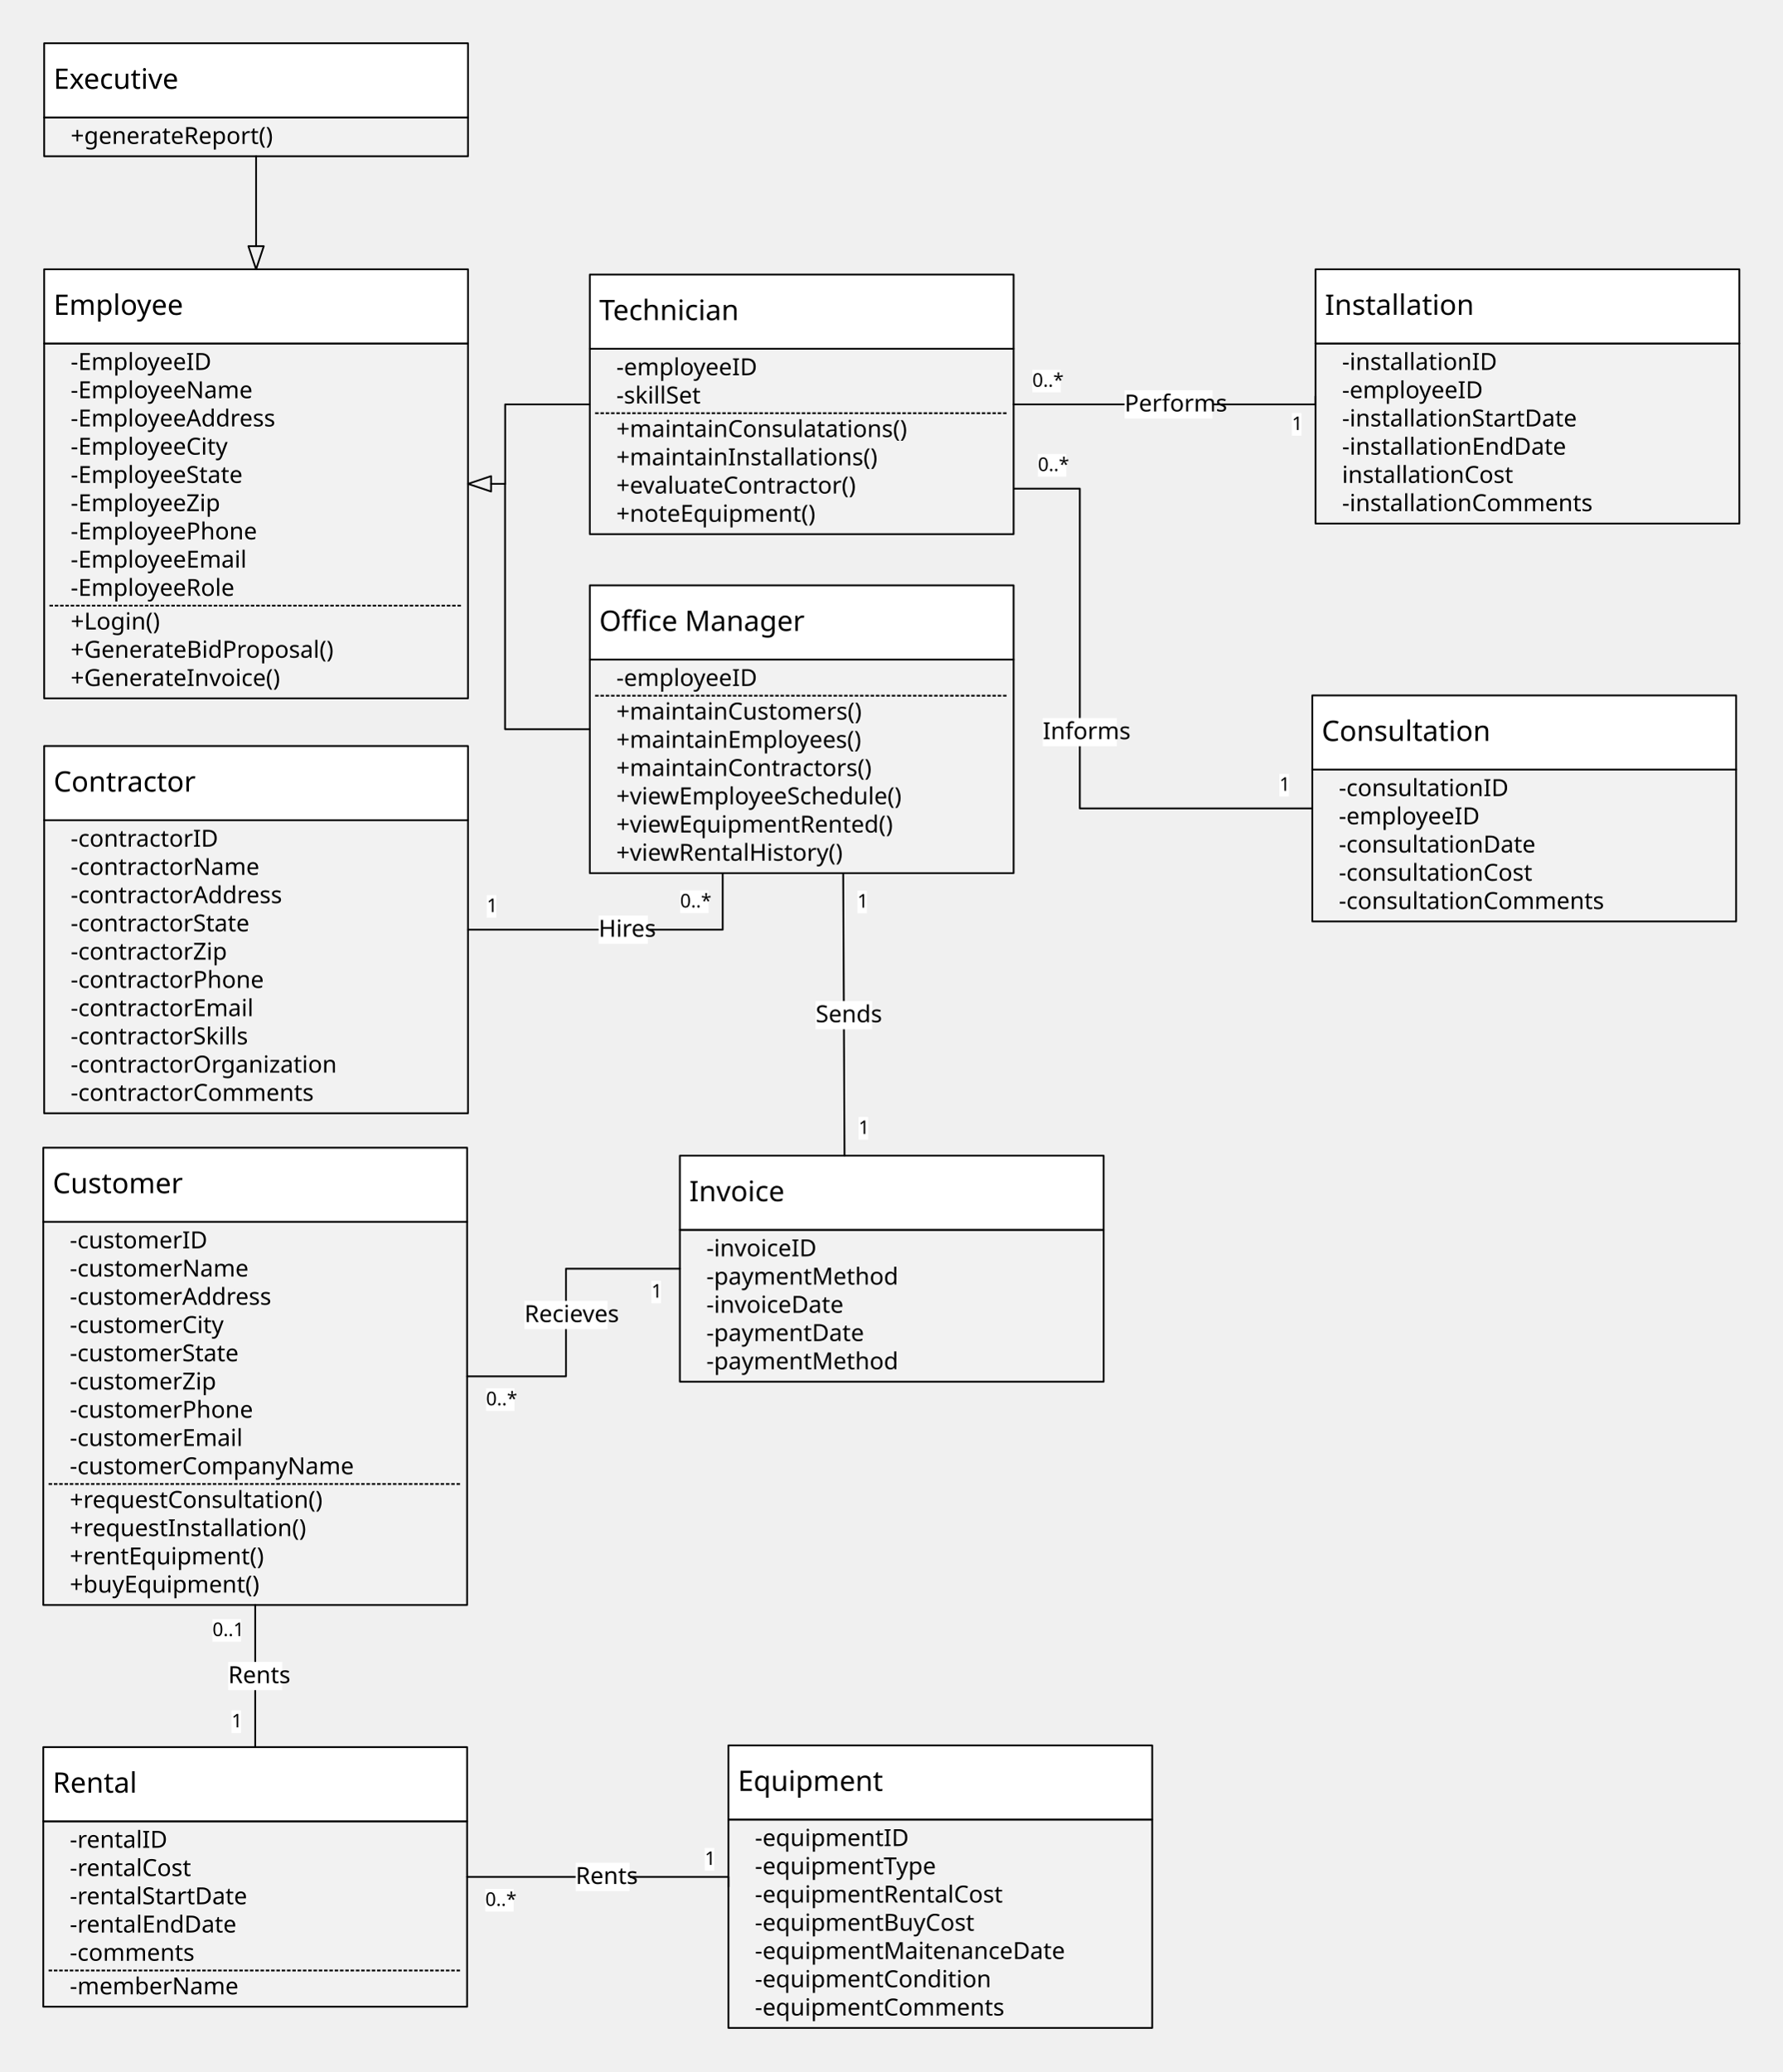
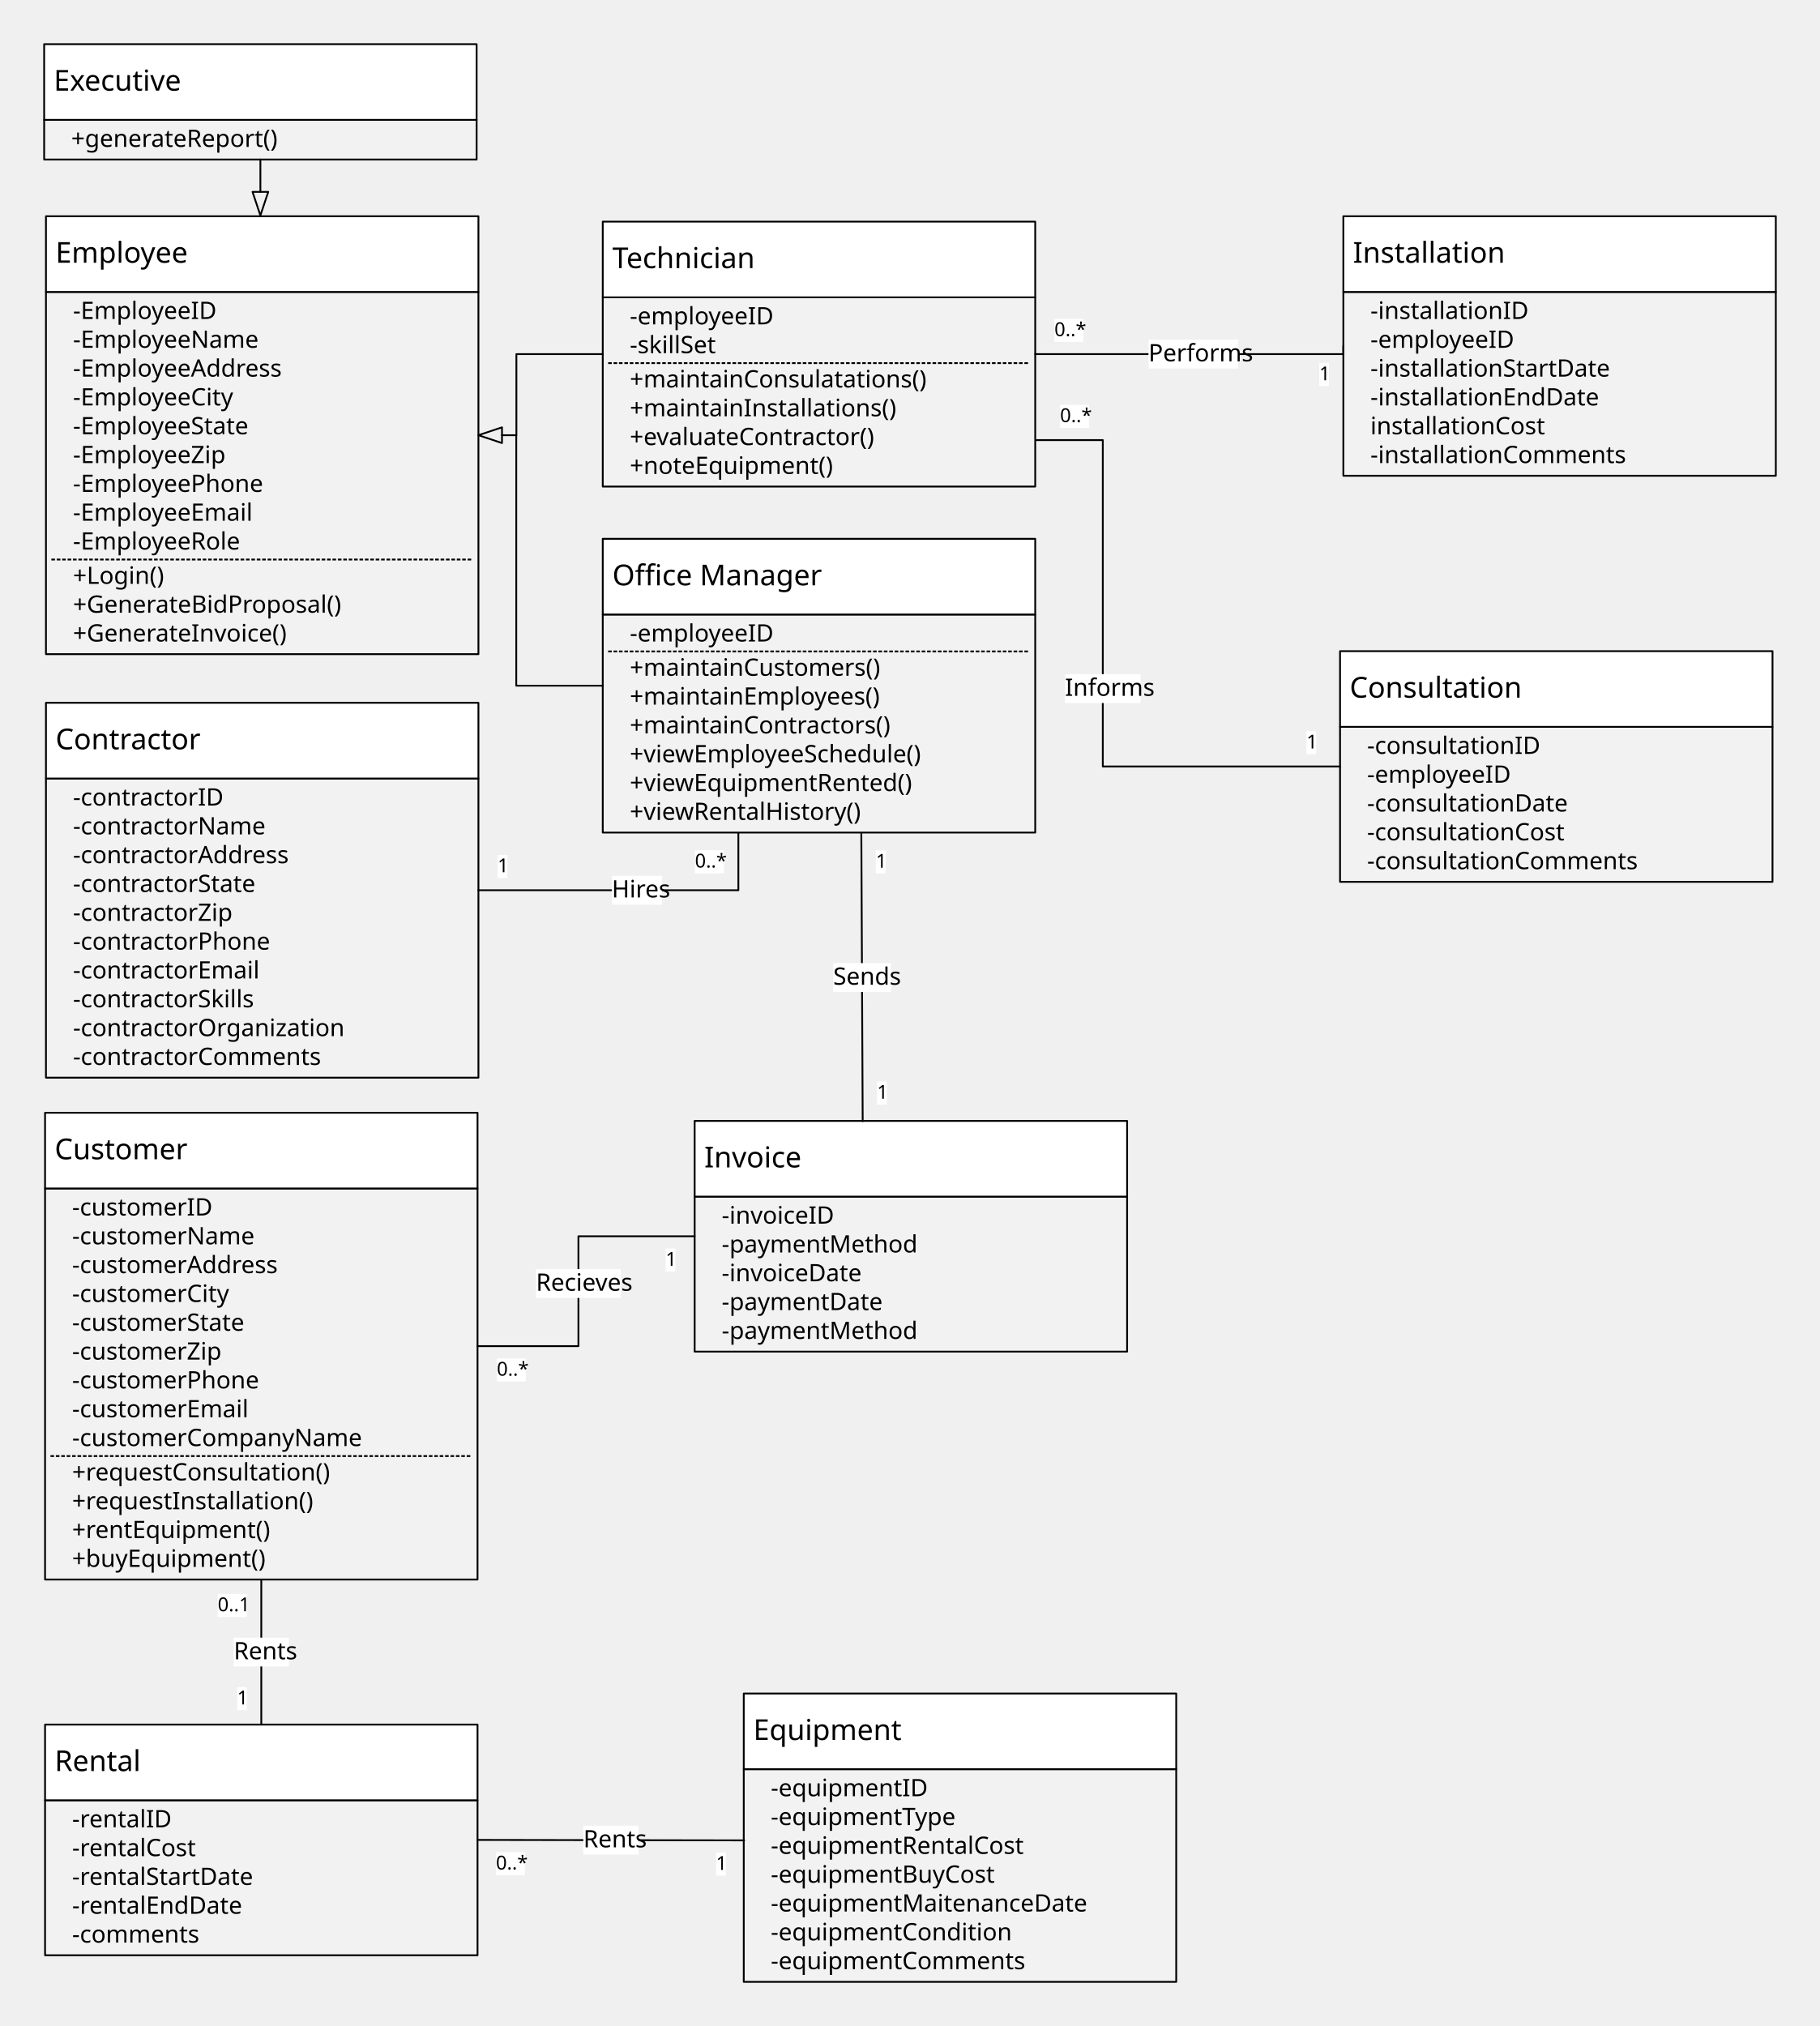
- <svg xmlns="http://www.w3.org/2000/svg" xmlns:xlink="http://www.w3.org/1999/xlink" width="10.516in" height="12.219in" viewBox="0 0 757.125 879.758" xml:space="preserve" color-interpolation-filters="sRGB" class="st15">
+ <svg xmlns="http://www.w3.org/2000/svg" xmlns:xlink="http://www.w3.org/1999/xlink" width="10.521in" height="11.711in" viewBox="0 0 757.5 843.188" xml:space="preserve" color-interpolation-filters="sRGB" class="st15">
  <style type="text/css">
	
		.st1 {fill:#f2f2f2;stroke:#000000;stroke-linecap:round;stroke-linejoin:round;stroke-width:0.75}
		.st2 {fill:#ffffff;stroke:#000000;stroke-linecap:round;stroke-linejoin:round;stroke-width:0.75}
		.st3 {fill:#000000;font-family:Calibri;font-size:1em}
		.st4 {fill:#ffffff;fill-opacity:0}
		.st5 {stroke:#000000;stroke-linecap:round;stroke-linejoin:round;stroke-width:0.75;visibility:hidden}
		.st6 {fill:#000000;font-family:Calibri;font-size:0.833em}
		.st7 {font-size:1em}
		.st8 {fill:#ffffff}
		.st9 {stroke:#000000;stroke-dasharray:1.5,0.75;stroke-linecap:butt;stroke-width:0.75}
		.st10 {marker-end:url(#mrkr14-116);stroke:#000000;stroke-linecap:round;stroke-linejoin:round;stroke-width:0.75}
		.st11 {fill:#000000;fill-opacity:1;stroke:#000000;stroke-opacity:1;stroke-width:0.229}
		.st12 {stroke:#000000;stroke-linecap:round;stroke-linejoin:round;stroke-width:0.75}
		.st13 {fill:#ffffff;stroke:none;stroke-linecap:butt;stroke-width:7.2}
		.st14 {fill:#000000;font-family:Calibri;font-size:0.667em}
		.st15 {fill:none;fill-rule:evenodd;font-size:12px;overflow:visible;stroke-linecap:square;stroke-miterlimit:3}
	
	</style>
  <defs id="Markers">
    <g id="lend14">
      <path d="M 3 -1 L 0 0 L 3 1 L 3 -1 " style="stroke-linecap:round;stroke-linejoin:round;fill:none" />
    </g>
    <marker id="mrkr14-116" class="st11" refX="-13.08" orient="auto" markerUnits="strokeWidth" overflow="visible">
      <use xlink:href="#lend14" transform="scale(-4.36,-4.36) " />
    </marker>
  </defs>
  <g>
-     <g id="group1-1" transform="translate(18.75,-583.125)">
+     <g id="group1-1" transform="translate(19.125,-570.938)">
      <g id="shape2-2">
-         <path d="M0 879.76 L180 879.76 L180 729 L0 729 L0 879.76 Z" class="st1" />
+         <path d="M0 843.19 L180 843.19 L180 692.43 L0 692.43 L0 843.19 Z" class="st1" />
      </g>
      <g id="shape3-4" transform="translate(0,-150.758)">
-         <path d="M0 879.76 L180 879.76 L180 848.26 L0 848.26 L0 879.76 Z" class="st2" />
+         <path d="M0 843.19 L180 843.19 L180 811.69 L0 811.69 L0 843.19 Z" class="st2" />
      </g>
      <g id="shape5-6" transform="translate(171,-182.258)">
				</g>
      <g id="shape1-7">
-         <text x="4" y="716.85" class="st3">Employee</text>
-       </g>
-     </g>
-     <g id="shape6-9" transform="translate(21,-623.629)">
-       <rect x="0" y="771.754" width="175.5" height="108.004" class="st4" />
-       <rect x="0" y="771.754" width="175.5" height="108.004" class="st5" />
-       <text x="9" y="780.76" class="st6">-EmployeeID <tspan x="9" dy="1.2em" class="st7">-</tspan>EmployeeName <tspan x="9" dy="1.2em" class="st7">-</tspan>EmployeeAddress <tspan x="9" dy="1.2em" class="st7">-</tspan>EmployeeCity <tspan x="9" dy="1.2em" class="st7">-</tspan>EmployeeState <tspan x="9" dy="1.2em" class="st7">-</tspan>EmployeeZip <tspan x="9" dy="1.2em" class="st7">-</tspan>EmployeePhone <tspan x="9" dy="1.2em" class="st7">-</tspan>EmployeeEmail <tspan x="9" dy="1.2em" class="st7">-</tspan>EmployeeRole</text>
-     </g>
-     <g id="shape7-21" transform="translate(21,-621.379)">
-       <path d="M0 878.63 L175.5 878.63 L0 878.63 Z" class="st8" />
-       <path d="M0 878.63 L175.5 878.63" class="st9" />
-     </g>
-     <g id="shape8-24" transform="translate(21,-585.375)">
-       <rect x="0" y="843.754" width="175.5" height="36.004" class="st4" />
-       <rect x="0" y="843.754" width="175.5" height="36.004" class="st5" />
-       <text x="9" y="852.76" class="st6">+Login() <tspan x="9" dy="1.2em" class="st7">+</tspan>GenerateBidProposal() <tspan x="9" dy="1.2em" class="st7">+</tspan>GenerateInvoice()</text>
-     </g>
-     <g id="group9-30" transform="translate(18.75,-813.379)">
+         <text x="4" y="680.28" class="st3">Employee</text>
+       </g>
+     </g>
+     <g id="shape6-9" transform="translate(21.375,-611.441)">
+       <rect x="0" y="735.184" width="175.5" height="108.004" class="st4" />
+       <rect x="0" y="735.184" width="175.5" height="108.004" class="st5" />
+       <text x="9" y="744.19" class="st6">-EmployeeID <tspan x="9" dy="1.2em" class="st7">-</tspan>EmployeeName <tspan x="9" dy="1.2em" class="st7">-</tspan>EmployeeAddress <tspan x="9" dy="1.2em" class="st7">-</tspan>EmployeeCity <tspan x="9" dy="1.2em" class="st7">-</tspan>EmployeeState <tspan x="9" dy="1.2em" class="st7">-</tspan>EmployeeZip <tspan x="9" dy="1.2em" class="st7">-</tspan>EmployeePhone <tspan x="9" dy="1.2em" class="st7">-</tspan>EmployeeEmail <tspan x="9" dy="1.2em" class="st7">-</tspan>EmployeeRole</text>
+     </g>
+     <g id="shape7-21" transform="translate(21.375,-609.191)">
+       <path d="M0 842.06 L175.5 842.06 L0 842.06 Z" class="st8" />
+       <path d="M0 842.06 L175.5 842.06" class="st9" />
+     </g>
+     <g id="shape8-24" transform="translate(21.375,-573.188)">
+       <rect x="0" y="807.184" width="175.5" height="36.004" class="st4" />
+       <rect x="0" y="807.184" width="175.5" height="36.004" class="st5" />
+       <text x="9" y="816.19" class="st6">+Login() <tspan x="9" dy="1.2em" class="st7">+</tspan>GenerateBidProposal() <tspan x="9" dy="1.2em" class="st7">+</tspan>GenerateInvoice()</text>
+     </g>
+     <g id="group9-30" transform="translate(18.375,-776.809)">
      <g id="shape10-31">
-         <path d="M0 879.76 L180 879.76 L180 863.25 L0 863.25 L0 879.76 Z" class="st1" />
+         <path d="M0 843.19 L180 843.19 L180 826.68 L0 826.68 L0 843.19 Z" class="st1" />
      </g>
      <g id="shape11-33" transform="translate(0,-16.5036)">
-         <path d="M0 879.76 L180 879.76 L180 848.26 L0 848.26 L0 879.76 Z" class="st2" />
+         <path d="M0 843.19 L180 843.19 L180 811.69 L0 811.69 L0 843.19 Z" class="st2" />
      </g>
      <g id="shape13-35" transform="translate(171,-48.0036)">
				</g>
      <g id="shape9-36">
-         <text x="4" y="851.1" class="st3">Executive</text>
-       </g>
-     </g>
-     <g id="shape16-38" transform="translate(21,-815.629)">
-       <rect x="0" y="867.754" width="175.5" height="12.004" class="st4" />
-       <rect x="0" y="867.754" width="175.5" height="12.004" class="st5" />
-       <text x="9" y="876.76" class="st6">+generateReport()</text>
-     </g>
-     <g id="group17-42" transform="translate(250.5,-652.875)">
+         <text x="4" y="814.53" class="st3">Executive</text>
+       </g>
+     </g>
+     <g id="shape16-38" transform="translate(20.625,-779.059)">
+       <rect x="0" y="831.184" width="175.5" height="12.004" class="st4" />
+       <rect x="0" y="831.184" width="175.5" height="12.004" class="st5" />
+       <text x="9" y="840.19" class="st6">+generateReport()</text>
+     </g>
+     <g id="group17-42" transform="translate(250.875,-640.688)">
      <g id="shape18-43">
-         <path d="M0 879.76 L180 879.76 L180 801 L0 801 L0 879.76 Z" class="st1" />
+         <path d="M0 843.19 L180 843.19 L180 764.43 L0 764.43 L0 843.19 Z" class="st1" />
      </g>
      <g id="shape19-45" transform="translate(0,-78.7574)">
-         <path d="M0 879.76 L180 879.76 L180 848.26 L0 848.26 L0 879.76 Z" class="st2" />
+         <path d="M0 843.19 L180 843.19 L180 811.69 L0 811.69 L0 843.19 Z" class="st2" />
      </g>
      <g id="shape21-47" transform="translate(171,-110.257)">
				</g>
      <g id="shape17-48">
-         <text x="4" y="788.85" class="st3">Technician</text>
-       </g>
-     </g>
-     <g id="shape22-50" transform="translate(252.75,-705.379)">
-       <rect x="0" y="855.754" width="175.5" height="24.004" class="st4" />
-       <rect x="0" y="855.754" width="175.5" height="24.004" class="st5" />
-       <text x="9" y="864.76" class="st6">-employeeID <tspan x="9" dy="1.2em" class="st7">-</tspan>skillSet</text>
-     </g>
-     <g id="shape23-55" transform="translate(252.75,-703.129)">
-       <path d="M0 878.63 L175.5 878.63 L0 878.63 Z" class="st8" />
-       <path d="M0 878.63 L175.5 878.63" class="st9" />
-     </g>
-     <g id="shape24-58" transform="translate(252.75,-655.125)">
-       <rect x="0" y="831.754" width="175.5" height="48.004" class="st4" />
-       <rect x="0" y="831.754" width="175.5" height="48.004" class="st5" />
-       <text x="9" y="840.76" class="st6">+maintainConsulatations() <tspan x="9" dy="1.2em" class="st7">+</tspan>maintainInstallations() <tspan x="9" dy="1.2em" class="st7">+</tspan>evaluateContractor() <tspan x="9" dy="1.2em" class="st7">+</tspan>noteEquipment()</text>
-     </g>
-     <g id="group25-65" transform="translate(250.5,-508.875)">
+         <text x="4" y="752.28" class="st3">Technician</text>
+       </g>
+     </g>
+     <g id="shape22-50" transform="translate(253.125,-693.192)">
+       <rect x="0" y="819.184" width="175.5" height="24.004" class="st4" />
+       <rect x="0" y="819.184" width="175.5" height="24.004" class="st5" />
+       <text x="9" y="828.19" class="st6">-employeeID <tspan x="9" dy="1.2em" class="st7">-</tspan>skillSet</text>
+     </g>
+     <g id="shape23-55" transform="translate(253.125,-690.942)">
+       <path d="M0 842.06 L175.5 842.06 L0 842.06 Z" class="st8" />
+       <path d="M0 842.06 L175.5 842.06" class="st9" />
+     </g>
+     <g id="shape24-58" transform="translate(253.125,-642.938)">
+       <rect x="0" y="795.184" width="175.5" height="48.004" class="st4" />
+       <rect x="0" y="795.184" width="175.5" height="48.004" class="st5" />
+       <text x="9" y="804.19" class="st6">+maintainConsulatations() <tspan x="9" dy="1.2em" class="st7">+</tspan>maintainInstallations() <tspan x="9" dy="1.2em" class="st7">+</tspan>evaluateContractor() <tspan x="9" dy="1.2em" class="st7">+</tspan>noteEquipment()</text>
+     </g>
+     <g id="group25-65" transform="translate(250.875,-496.688)">
      <g id="shape26-66">
-         <path d="M0 879.76 L180 879.76 L180 789 L0 789 L0 879.76 Z" class="st1" />
+         <path d="M0 843.19 L180 843.19 L180 752.43 L0 752.43 L0 843.19 Z" class="st1" />
      </g>
      <g id="shape27-68" transform="translate(0,-90.7575)">
-         <path d="M0 879.76 L180 879.76 L180 848.26 L0 848.26 L0 879.76 Z" class="st2" />
+         <path d="M0 843.19 L180 843.19 L180 811.69 L0 811.69 L0 843.19 Z" class="st2" />
      </g>
      <g id="shape29-70" transform="translate(171,-122.257)">
				</g>
      <g id="shape25-71">
-         <text x="4" y="776.85" class="st3">Office Manager</text>
-       </g>
-     </g>
-     <g id="shape30-73" transform="translate(252.75,-585.379)">
-       <rect x="0" y="867.754" width="175.5" height="12.004" class="st4" />
-       <rect x="0" y="867.754" width="175.5" height="12.004" class="st5" />
-       <text x="9" y="876.76" class="st6">-employeeID</text>
-     </g>
-     <g id="shape31-77" transform="translate(252.75,-583.129)">
-       <path d="M0 878.63 L175.5 878.63 L0 878.63 Z" class="st8" />
-       <path d="M0 878.63 L175.5 878.63" class="st9" />
-     </g>
-     <g id="shape32-80" transform="translate(252.75,-511.125)">
-       <rect x="0" y="807.754" width="175.5" height="72.004" class="st4" />
-       <rect x="0" y="807.754" width="175.5" height="72.004" class="st5" />
-       <text x="9" y="816.76" class="st6">+maintainCustomers()<tspan x="9" dy="1.2em" class="st7">+</tspan>maintainEmployees() <tspan x="9" dy="1.2em" class="st7">+</tspan>maintainContractors() <tspan x="9" dy="1.2em" class="st7">+</tspan>viewEmployeeSchedule()<tspan x="9" dy="1.2em" class="st7">+</tspan>viewEquipmentRented() <tspan x="9" dy="1.2em" class="st7">+</tspan>viewRentalHistory()</text>
-     </g>
-     <g id="group53-89" transform="translate(18.75,-406.871)">
+         <text x="4" y="740.28" class="st3">Office Manager</text>
+       </g>
+     </g>
+     <g id="shape30-73" transform="translate(253.125,-573.192)">
+       <rect x="0" y="831.184" width="175.5" height="12.004" class="st4" />
+       <rect x="0" y="831.184" width="175.5" height="12.004" class="st5" />
+       <text x="9" y="840.19" class="st6">-employeeID</text>
+     </g>
+     <g id="shape31-77" transform="translate(253.125,-570.942)">
+       <path d="M0 842.06 L175.5 842.06 L0 842.06 Z" class="st8" />
+       <path d="M0 842.06 L175.5 842.06" class="st9" />
+     </g>
+     <g id="shape32-80" transform="translate(253.125,-498.938)">
+       <rect x="0" y="771.184" width="175.5" height="72.004" class="st4" />
+       <rect x="0" y="771.184" width="175.5" height="72.004" class="st5" />
+       <text x="9" y="780.19" class="st6">+maintainCustomers()<tspan x="9" dy="1.2em" class="st7">+</tspan>maintainEmployees() <tspan x="9" dy="1.2em" class="st7">+</tspan>maintainContractors() <tspan x="9" dy="1.2em" class="st7">+</tspan>viewEmployeeSchedule()<tspan x="9" dy="1.2em" class="st7">+</tspan>viewEquipmentRented() <tspan x="9" dy="1.2em" class="st7">+</tspan>viewRentalHistory()</text>
+     </g>
+     <g id="group53-89" transform="translate(19.125,-394.684)">
      <g id="shape54-90">
-         <path d="M0 879.76 L180 879.76 L180 755.25 L0 755.25 L0 879.76 Z" class="st1" />
+         <path d="M0 843.19 L180 843.19 L180 718.68 L0 718.68 L0 843.19 Z" class="st1" />
      </g>
      <g id="shape55-92" transform="translate(0,-124.504)">
-         <path d="M0 879.76 L180 879.76 L180 848.26 L0 848.26 L0 879.76 Z" class="st2" />
+         <path d="M0 843.19 L180 843.19 L180 811.69 L0 811.69 L0 843.19 Z" class="st2" />
      </g>
      <g id="shape57-94" transform="translate(171,-156.004)">
				</g>
      <g id="shape53-95">
-         <text x="4" y="743.1" class="st3">Contractor</text>
-       </g>
-     </g>
-     <g id="shape58-97" transform="translate(21,-409.121)">
-       <rect x="0" y="759.754" width="175.5" height="120.004" class="st4" />
-       <rect x="0" y="759.754" width="175.5" height="120.004" class="st5" />
-       <text x="9" y="768.76" class="st6">-contractorID <tspan x="9" dy="1.2em" class="st7">-</tspan>contractorName <tspan x="9" dy="1.2em" class="st7">-</tspan>contractorAddress <tspan x="9" dy="1.2em" class="st7">-</tspan>contractorState <tspan x="9" dy="1.2em" class="st7">-</tspan>contractorZip <tspan x="9" dy="1.2em" class="st7">-</tspan>contractorPhone <tspan x="9" dy="1.2em" class="st7">-</tspan>contractorEmail <tspan x="9" dy="1.2em" class="st7">-</tspan>contractorSkills <tspan x="9" dy="1.2em" class="st7">-</tspan>contractorOrganization <tspan x="9" dy="1.2em" class="st7">-</tspan>contractorComments</text>
-     </g>
-     <g id="group66-110" transform="translate(250.5,-708.004)">
+         <text x="4" y="706.53" class="st3">Contractor</text>
+       </g>
+     </g>
+     <g id="shape58-97" transform="translate(21.375,-396.934)">
+       <rect x="0" y="723.184" width="175.5" height="120.004" class="st4" />
+       <rect x="0" y="723.184" width="175.5" height="120.004" class="st5" />
+       <text x="9" y="732.19" class="st6">-contractorID <tspan x="9" dy="1.2em" class="st7">-</tspan>contractorName <tspan x="9" dy="1.2em" class="st7">-</tspan>contractorAddress <tspan x="9" dy="1.2em" class="st7">-</tspan>contractorState <tspan x="9" dy="1.2em" class="st7">-</tspan>contractorZip <tspan x="9" dy="1.2em" class="st7">-</tspan>contractorPhone <tspan x="9" dy="1.2em" class="st7">-</tspan>contractorEmail <tspan x="9" dy="1.2em" class="st7">-</tspan>contractorSkills <tspan x="9" dy="1.2em" class="st7">-</tspan>contractorOrganization <tspan x="9" dy="1.2em" class="st7">-</tspan>contractorComments</text>
+     </g>
+     <g id="group66-110" transform="translate(250.875,-695.816)">
      <g id="shape66-111">
-         <path d="M0 879.76 L-35.95 879.76 L-35.95 913.51 L-41.94 913.51" class="st10" />
-       </g>
-     </g>
-     <g id="group71-117" transform="translate(214.5,-674.254)">
+         <path d="M0 843.19 L-35.95 843.19 L-35.95 876.94 L-41.94 876.94" class="st10" />
+       </g>
+     </g>
+     <g id="group71-117" transform="translate(214.875,-662.067)">
      <g id="shape71-118">
-         <path d="M0 879.76 L0 984.01 L36 984.01" class="st12" />
-       </g>
-     </g>
-     <g id="group77-121" transform="translate(18.375,-198.007)">
+         <path d="M0 843.19 L0 947.44 L36 947.44" class="st12" />
+       </g>
+     </g>
+     <g id="group77-121" transform="translate(18.75,-185.82)">
      <g id="shape78-122">
-         <path d="M0 879.76 L180 879.76 L180 717 L0 717 L0 879.76 Z" class="st1" />
+         <path d="M0 843.19 L180 843.19 L180 680.43 L0 680.43 L0 843.19 Z" class="st1" />
      </g>
      <g id="shape79-124" transform="translate(0,-162.758)">
-         <path d="M0 879.76 L180 879.76 L180 848.26 L0 848.26 L0 879.76 Z" class="st2" />
+         <path d="M0 843.19 L180 843.19 L180 811.69 L0 811.69 L0 843.19 Z" class="st2" />
      </g>
      <g id="shape81-126" transform="translate(171,-194.258)">
				</g>
      <g id="shape77-127">
-         <text x="4" y="704.85" class="st3">Customer</text>
-       </g>
-     </g>
-     <g id="shape82-129" transform="translate(20.625,-250.511)">
-       <rect x="0" y="771.754" width="175.5" height="108.004" class="st4" />
-       <rect x="0" y="771.754" width="175.5" height="108.004" class="st5" />
-       <text x="9" y="780.76" class="st6">-customerID <tspan x="9" dy="1.2em" class="st7">-</tspan>customerName <tspan x="9" dy="1.2em" class="st7">-</tspan>customerAddress <tspan x="9" dy="1.2em" class="st7">-</tspan>customerCity <tspan x="9" dy="1.2em" class="st7">-</tspan>customerState <tspan x="9" dy="1.2em" class="st7">-</tspan>customerZip <tspan x="9" dy="1.2em" class="st7">-</tspan>customerPhone <tspan x="9" dy="1.2em" class="st7">-</tspan>customerEmail <tspan x="9" dy="1.2em" class="st7">-</tspan>customerCompanyName</text>
-     </g>
-     <g id="shape83-141" transform="translate(20.625,-248.261)">
-       <path d="M0 878.63 L175.5 878.63 L0 878.63 Z" class="st8" />
-       <path d="M0 878.63 L175.5 878.63" class="st9" />
-     </g>
-     <g id="shape84-144" transform="translate(20.625,-200.257)">
-       <rect x="0" y="831.754" width="175.5" height="48.004" class="st4" />
-       <rect x="0" y="831.754" width="175.5" height="48.004" class="st5" />
-       <text x="9" y="840.76" class="st6">+requestConsultation() <tspan x="9" dy="1.2em" class="st7">+</tspan>requestInstallation() <tspan x="9" dy="1.2em" class="st7">+</tspan>rentEquipment() <tspan x="9" dy="1.2em" class="st7">+</tspan>buyEquipment()</text>
-     </g>
-     <g id="group85-151" transform="translate(309.375,-18.375)">
+         <text x="4" y="668.28" class="st3">Customer</text>
+       </g>
+     </g>
+     <g id="shape82-129" transform="translate(21,-238.324)">
+       <rect x="0" y="735.184" width="175.5" height="108.004" class="st4" />
+       <rect x="0" y="735.184" width="175.5" height="108.004" class="st5" />
+       <text x="9" y="744.19" class="st6">-customerID <tspan x="9" dy="1.2em" class="st7">-</tspan>customerName <tspan x="9" dy="1.2em" class="st7">-</tspan>customerAddress <tspan x="9" dy="1.2em" class="st7">-</tspan>customerCity <tspan x="9" dy="1.2em" class="st7">-</tspan>customerState <tspan x="9" dy="1.2em" class="st7">-</tspan>customerZip <tspan x="9" dy="1.2em" class="st7">-</tspan>customerPhone <tspan x="9" dy="1.2em" class="st7">-</tspan>customerEmail <tspan x="9" dy="1.2em" class="st7">-</tspan>customerCompanyName</text>
+     </g>
+     <g id="shape83-141" transform="translate(21,-236.074)">
+       <path d="M0 842.06 L175.5 842.06 L0 842.06 Z" class="st8" />
+       <path d="M0 842.06 L175.5 842.06" class="st9" />
+     </g>
+     <g id="shape84-144" transform="translate(21,-188.07)">
+       <rect x="0" y="795.184" width="175.5" height="48.004" class="st4" />
+       <rect x="0" y="795.184" width="175.5" height="48.004" class="st5" />
+       <text x="9" y="804.19" class="st6">+requestConsultation() <tspan x="9" dy="1.2em" class="st7">+</tspan>requestInstallation() <tspan x="9" dy="1.2em" class="st7">+</tspan>rentEquipment() <tspan x="9" dy="1.2em" class="st7">+</tspan>buyEquipment()</text>
+     </g>
+     <g id="group85-151" transform="translate(309.562,-18.375)">
      <g id="shape86-152">
-         <path d="M0 879.76 L180 879.76 L180 791.25 L0 791.25 L0 879.76 Z" class="st1" />
+         <path d="M0 843.19 L180 843.19 L180 754.68 L0 754.68 L0 843.19 Z" class="st1" />
      </g>
      <g id="shape87-154" transform="translate(0,-88.5039)">
-         <path d="M0 879.76 L180 879.76 L180 848.26 L0 848.26 L0 879.76 Z" class="st2" />
+         <path d="M0 843.19 L180 843.19 L180 811.69 L0 811.69 L0 843.19 Z" class="st2" />
      </g>
      <g id="shape89-156" transform="translate(171,-120.004)">
				</g>
      <g id="shape85-157">
-         <text x="4" y="779.1" class="st3">Equipment</text>
-       </g>
-     </g>
-     <g id="shape90-159" transform="translate(311.625,-20.625)">
-       <rect x="0" y="795.754" width="175.5" height="84.004" class="st4" />
-       <rect x="0" y="795.754" width="175.5" height="84.004" class="st5" />
-       <text x="9" y="804.76" class="st6">-equipmentID <tspan x="9" dy="1.2em" class="st7">-</tspan>equipmentType <tspan x="9" dy="1.2em" class="st7">-</tspan>equipmentRentalCost <tspan x="9" dy="1.2em" class="st7">-</tspan>equipmentBuyCost <tspan x="9" dy="1.2em" class="st7">-</tspan>equipmentMaitenanceDate <tspan x="9" dy="1.2em" class="st7">-</tspan>equipmentCondition <tspan x="9" dy="1.2em" class="st7">-</tspan>equipmentComments</text>
-     </g>
-     <g id="group101-169" transform="translate(288.75,-292.864)">
+         <text x="4" y="742.53" class="st3">Equipment</text>
+       </g>
+     </g>
+     <g id="shape90-159" transform="translate(311.812,-20.625)">
+       <rect x="0" y="759.184" width="175.5" height="84.004" class="st4" />
+       <rect x="0" y="759.184" width="175.5" height="84.004" class="st5" />
+       <text x="9" y="768.19" class="st6">-equipmentID <tspan x="9" dy="1.2em" class="st7">-</tspan>equipmentType <tspan x="9" dy="1.2em" class="st7">-</tspan>equipmentRentalCost <tspan x="9" dy="1.2em" class="st7">-</tspan>equipmentBuyCost <tspan x="9" dy="1.2em" class="st7">-</tspan>equipmentMaitenanceDate <tspan x="9" dy="1.2em" class="st7">-</tspan>equipmentCondition <tspan x="9" dy="1.2em" class="st7">-</tspan>equipmentComments</text>
+     </g>
+     <g id="group101-169" transform="translate(289.125,-280.677)">
      <g id="shape102-170">
-         <path d="M0 879.76 L180 879.76 L180 815.25 L0 815.25 L0 879.76 Z" class="st1" />
+         <path d="M0 843.19 L180 843.19 L180 778.68 L0 778.68 L0 843.19 Z" class="st1" />
      </g>
      <g id="shape103-172" transform="translate(0,-64.5038)">
-         <path d="M0 879.76 L180 879.76 L180 848.26 L0 848.26 L0 879.76 Z" class="st2" />
+         <path d="M0 843.19 L180 843.19 L180 811.69 L0 811.69 L0 843.19 Z" class="st2" />
      </g>
      <g id="shape105-174" transform="translate(171,-96.0038)">
				</g>
      <g id="shape101-175">
-         <text x="4" y="803.1" class="st3">Invoice</text>
-       </g>
-     </g>
-     <g id="shape106-177" transform="translate(291,-295.114)">
-       <rect x="0" y="819.754" width="175.5" height="60.004" class="st4" />
-       <rect x="0" y="819.754" width="175.5" height="60.004" class="st5" />
-       <text x="9" y="828.76" class="st6">-invoiceID <tspan x="9" dy="1.2em" class="st7">-</tspan>paymentMethod <tspan x="9" dy="1.2em" class="st7">-</tspan>invoiceDate <tspan x="9" dy="1.2em" class="st7">-</tspan>paymentDate <tspan x="9" dy="1.2em" class="st7">-</tspan>paymentMethod</text>
-     </g>
-     <g id="group124-185" transform="translate(558.75,-657.377)">
+         <text x="4" y="766.53" class="st3">Invoice</text>
+       </g>
+     </g>
+     <g id="shape106-177" transform="translate(291.375,-282.927)">
+       <rect x="0" y="783.184" width="175.5" height="60.004" class="st4" />
+       <rect x="0" y="783.184" width="175.5" height="60.004" class="st5" />
+       <text x="9" y="792.19" class="st6">-invoiceID <tspan x="9" dy="1.2em" class="st7">-</tspan>paymentMethod <tspan x="9" dy="1.2em" class="st7">-</tspan>invoiceDate <tspan x="9" dy="1.2em" class="st7">-</tspan>paymentDate <tspan x="9" dy="1.2em" class="st7">-</tspan>paymentMethod</text>
+     </g>
+     <g id="group124-185" transform="translate(559.125,-645.19)">
      <g id="shape125-186">
-         <path d="M0 879.76 L180 879.76 L180 803.25 L0 803.25 L0 879.76 Z" class="st1" />
+         <path d="M0 843.19 L180 843.19 L180 766.68 L0 766.68 L0 843.19 Z" class="st1" />
      </g>
      <g id="shape126-188" transform="translate(0,-76.5038)">
-         <path d="M0 879.76 L180 879.76 L180 848.26 L0 848.26 L0 879.76 Z" class="st2" />
+         <path d="M0 843.19 L180 843.19 L180 811.69 L0 811.69 L0 843.19 Z" class="st2" />
      </g>
      <g id="shape128-190" transform="translate(171,-108.004)">
				</g>
      <g id="shape124-191">
-         <text x="4" y="791.1" class="st3">Installation</text>
-       </g>
-     </g>
-     <g id="shape129-193" transform="translate(561,-659.627)">
-       <rect x="0" y="807.754" width="175.5" height="72.004" class="st4" />
-       <rect x="0" y="807.754" width="175.5" height="72.004" class="st5" />
-       <text x="9" y="816.76" class="st6">-installationID <tspan x="9" dy="1.2em" class="st7">-</tspan>employeeID <tspan x="9" dy="1.2em" class="st7">-</tspan>installationStartDate <tspan x="9" dy="1.2em" class="st7">-</tspan>installationEndDate <tspan x="9" dy="1.2em" class="st7">installationCost </tspan>
+         <text x="4" y="754.53" class="st3">Installation</text>
+       </g>
+     </g>
+     <g id="shape129-193" transform="translate(561.375,-647.44)">
+       <rect x="0" y="771.184" width="175.5" height="72.004" class="st4" />
+       <rect x="0" y="771.184" width="175.5" height="72.004" class="st5" />
+       <text x="9" y="780.19" class="st6">-installationID <tspan x="9" dy="1.2em" class="st7">-</tspan>employeeID <tspan x="9" dy="1.2em" class="st7">-</tspan>installationStartDate <tspan x="9" dy="1.2em" class="st7">-</tspan>installationEndDate <tspan x="9" dy="1.2em" class="st7">installationCost </tspan>
        <tspan x="9" dy="1.2em" class="st7">-</tspan>installationComments</text>
    </g>
-     <g id="group132-202" transform="translate(18.375,-27.375)">
+     <g id="group132-202" transform="translate(18.75,-29.4411)">
      <g id="shape133-203">
-         <path d="M0 879.76 L180 879.76 L180 801 L0 801 L0 879.76 Z" class="st1" />
-       </g>
-       <g id="shape134-205" transform="translate(0,-78.7574)">
-         <path d="M0 879.76 L180 879.76 L180 848.26 L0 848.26 L0 879.76 Z" class="st2" />
-       </g>
-       <g id="shape136-207" transform="translate(171,-110.257)">
+         <path d="M0 843.19 L180 843.19 L180 778.68 L0 778.68 L0 843.19 Z" class="st1" />
+       </g>
+       <g id="shape134-205" transform="translate(0,-64.5038)">
+         <path d="M0 843.19 L180 843.19 L180 811.69 L0 811.69 L0 843.19 Z" class="st2" />
+       </g>
+       <g id="shape136-207" transform="translate(171,-96.0038)">
				</g>
      <g id="shape132-208">
-         <text x="4" y="788.85" class="st3">Rental</text>
-       </g>
-     </g>
-     <g id="shape137-210" transform="translate(20.625,-43.8786)">
-       <rect x="0" y="819.754" width="175.5" height="60.004" class="st4" />
-       <rect x="0" y="819.754" width="175.5" height="60.004" class="st5" />
-       <text x="9" y="828.76" class="st6">-rentalID <tspan x="9" dy="1.2em" class="st7">-</tspan>rentalCost <tspan x="9" dy="1.2em" class="st7">-</tspan>rentalStartDate <tspan x="9" dy="1.2em" class="st7">-</tspan>rentalEndDate <tspan x="9" dy="1.2em" class="st7">-</tspan>comments</text>
-     </g>
-     <g id="shape138-218" transform="translate(20.625,-41.6286)">
-       <path d="M0 878.63 L175.5 878.63 L0 878.63 Z" class="st8" />
-       <path d="M0 878.63 L175.5 878.63" class="st9" />
-     </g>
-     <g id="shape139-221" transform="translate(20.625,-29.625)">
-       <rect x="0" y="867.754" width="175.5" height="12.004" class="st4" />
-       <rect x="0" y="867.754" width="175.5" height="12.004" class="st5" />
-       <text x="9" y="876.76" class="st6">-memberName</text>
-     </g>
-     <g id="group150-225" transform="translate(198.375,-295.136)">
-       <g id="shape152-226" transform="translate(7.13274,14.6947)">
-         <rect x="0.906" y="870.156" width="12.078" height="9.6" class="st13" />
-         <text x="0.91" y="877.36" class="st14">0..*</text>
-       </g>
-       <g id="shape154-229" transform="translate(77.3753,-31.0349)">
-         <rect x="0.906" y="870.156" width="4.055" height="9.6" class="st13" />
-         <text x="0.91" y="877.36" class="st14">1</text>
-       </g>
-       <g id="shape150-232">
-         <path d="M0 879.76 L42 879.76 L42 834.03 L90.37 834.03" class="st12" />
-         <rect x="24.346" y="847.705" width="35.308" height="12" class="st13" />
-         <text x="24.35" y="856.71" class="st6">Recieves</text>
-       </g>
-     </g>
-     <g id="group165-237" transform="translate(430.5,-700.692)">
-       <g id="shape166-238" transform="translate(7.06554,-12.4037)">
-         <rect x="0.906" y="870.156" width="12.078" height="9.6" class="st13" />
-         <text x="0.91" y="877.36" class="st14">0..*</text>
-       </g>
-       <g id="shape168-241" transform="translate(117.292,5.98159)">
-         <rect x="0.906" y="870.156" width="4.055" height="9.6" class="st13" />
-         <text x="0.91" y="877.36" class="st14">1</text>
-       </g>
-       <g id="shape165-244">
-         <path d="M0 872.45 L128.25 872.45 L128.25 869.07" class="st12" />
-         <rect x="47.143" y="866.445" width="37.339" height="12" class="st13" />
-         <text x="47.14" y="875.45" class="st6">Performs</text>
-       </g>
-     </g>
-     <g id="group170-249" transform="translate(557.375,-488.375)">
-       <g id="shape171-250">
-         <path d="M0 879.76 L180 879.76 L180 815.25 L0 815.25 L0 879.76 Z" class="st1" />
-       </g>
-       <g id="shape172-252" transform="translate(0,-64.5038)">
-         <path d="M0 879.76 L180 879.76 L180 848.26 L0 848.26 L0 879.76 Z" class="st2" />
-       </g>
-       <g id="shape174-254" transform="translate(171,-96.0038)">
- 				</g>
-       <g id="shape170-255">
-         <text x="4" y="803.1" class="st3">Consultation</text>
-       </g>
-     </g>
-     <g id="shape175-257" transform="translate(559.625,-490.625)">
-       <rect x="0" y="819.754" width="175.5" height="60.004" class="st4" />
-       <rect x="0" y="819.754" width="175.5" height="60.004" class="st5" />
-       <text x="9" y="828.76" class="st6">-consultationID <tspan x="9" dy="1.2em" class="st7">-</tspan>employeeID <tspan x="9" dy="1.2em" class="st7">-</tspan>consultationDate <tspan x="9" dy="1.2em" class="st7">-</tspan>consultationCost <tspan x="9" dy="1.2em" class="st7">-</tspan>consultationComments</text>
-     </g>
-     <g id="group178-265" transform="translate(430.898,-672.211)">
-       <g id="shape179-266" transform="translate(9.02583,-5.09117)">
-         <rect x="0.906" y="870.156" width="12.078" height="9.6" class="st13" />
-         <text x="0.91" y="877.36" class="st14">0..*</text>
-       </g>
-       <g id="shape181-269" transform="translate(111.584,130.743)">
-         <rect x="0.906" y="870.156" width="4.055" height="9.6" class="st13" />
-         <text x="0.91" y="877.36" class="st14">1</text>
-       </g>
-       <g id="shape178-272">
-         <path d="M0 879.76 L27.73 879.76 L27.73 1015.59 L126.48 1015.59" class="st12" />
-         <rect x="11.985" y="977.187" width="31.484" height="12" class="st13" />
-         <text x="11.98" y="986.19" class="st6">Informs</text>
-       </g>
-     </g>
-     <g id="group183-277" transform="translate(198.75,-484.873)">
-       <g id="shape184-278" transform="translate(7.06979,-5.09117)">
-         <rect x="0.906" y="870.156" width="4.055" height="9.6" class="st13" />
-         <text x="0.91" y="877.36" class="st14">1</text>
-       </g>
-       <g id="shape186-281" transform="translate(89.2057,-7.04711)">
-         <rect x="0.906" y="870.156" width="12.078" height="9.6" class="st13" />
-         <text x="0.91" y="877.36" class="st14">0..*</text>
-       </g>
-       <g id="shape183-284">
-         <path d="M0 879.76 L108.19 879.76 L108.19 856.04" class="st12" />
-         <rect x="55.505" y="873.758" width="20.899" height="12" class="st13" />
-         <text x="55.5" y="882.76" class="st6">Hires</text>
-       </g>
-     </g>
-     <g id="group188-289" transform="translate(198.375,-89.4403)">
-       <g id="shape190-290" transform="translate(6.81807,21.6313)">
-         <rect x="0.906" y="870.156" width="12.078" height="9.6" class="st13" />
-         <text x="0.91" y="877.36" class="st14">0..*</text>
-       </g>
-       <g id="shape192-293" transform="translate(100.042,4.24532)">
-         <rect x="0.906" y="870.156" width="4.055" height="9.6" class="st13" />
-         <text x="0.91" y="877.36" class="st14">1</text>
-       </g>
-       <g id="shape188-296">
-         <path d="M0 886.69 L111 886.69 L111 890.82" class="st12" />
-         <rect x="46.103" y="880.694" width="22.92" height="12" class="st13" />
-         <text x="46.1" y="889.69" class="st6">Rents</text>
-       </g>
-     </g>
-     <g id="group193-301" transform="translate(349.406,-508.313)">
-       <g id="shape194-302" transform="translate(13.8423,16.4637)">
-         <rect x="0.906" y="870.156" width="4.055" height="9.6" class="st13" />
-         <text x="0.91" y="877.36" class="st14">1</text>
-       </g>
-       <g id="shape196-305" transform="translate(14.34,112.623)">
-         <rect x="0.906" y="870.156" width="4.055" height="9.6" class="st13" />
-         <text x="0.91" y="877.36" class="st14">1</text>
-       </g>
-       <g id="shape193-308">
-         <path d="M8.72 879.76 L9.28 999.29" class="st12" />
-         <rect x="-2.995" y="933.523" width="23.989" height="12" class="st13" />
-         <text x="-2.99" y="942.52" class="st6">Sends</text>
-       </g>
-     </g>
-     <g id="group198-313" transform="translate(99.375,-198.007)">
-       <g id="shape200-314" transform="translate(-10.0521,15.6004)">
-         <rect x="0.906" y="870.156" width="12.149" height="9.6" class="st13" />
-         <text x="0.91" y="877.36" class="st14">0..1</text>
-       </g>
-       <g id="shape202-317" transform="translate(-1.95817,54.3782)">
-         <rect x="0.906" y="870.156" width="4.055" height="9.6" class="st13" />
-         <text x="0.91" y="877.36" class="st14">1</text>
-       </g>
-       <g id="shape198-320">
-         <path d="M9 879.76 L9 940.13" class="st12" />
-         <rect x="-2.46" y="903.945" width="22.92" height="12" class="st13" />
-         <text x="-2.46" y="912.95" class="st6">Rents</text>
-       </g>
-     </g>
-     <g id="group203-325" transform="translate(99.75,-813.379)">
-       <g id="shape203-326">
-         <path d="M9 879.76 L9 917.94" class="st10" />
+         <text x="4" y="766.53" class="st3">Rental</text>
+       </g>
+     </g>
+     <g id="shape137-210" transform="translate(21,-31.6911)">
+       <rect x="0" y="783.184" width="175.5" height="60.004" class="st4" />
+       <rect x="0" y="783.184" width="175.5" height="60.004" class="st5" />
+       <text x="9" y="792.19" class="st6">-rentalID <tspan x="9" dy="1.2em" class="st7">-</tspan>rentalCost <tspan x="9" dy="1.2em" class="st7">-</tspan>rentalStartDate <tspan x="9" dy="1.2em" class="st7">-</tspan>rentalEndDate <tspan x="9" dy="1.2em" class="st7">-</tspan>comments</text>
+     </g>
+     <g id="group150-218" transform="translate(198.75,-282.949)">
+       <g id="shape152-219" transform="translate(7.13274,14.6947)">
+         <rect x="0.906" y="833.586" width="12.078" height="9.6" class="st13" />
+         <text x="0.91" y="840.79" class="st14">0..*</text>
+       </g>
+       <g id="shape154-222" transform="translate(77.3753,-31.0349)">
+         <rect x="0.906" y="833.586" width="4.055" height="9.6" class="st13" />
+         <text x="0.91" y="840.79" class="st14">1</text>
+       </g>
+       <g id="shape150-225">
+         <path d="M0 843.19 L42 843.19 L42 797.46 L90.37 797.46" class="st12" />
+         <rect x="24.346" y="811.135" width="35.308" height="12" class="st13" />
+         <text x="24.35" y="820.14" class="st6">Recieves</text>
+       </g>
+     </g>
+     <g id="group165-230" transform="translate(430.875,-688.504)">
+       <g id="shape166-231" transform="translate(7.06554,-12.4037)">
+         <rect x="0.906" y="833.586" width="12.078" height="9.6" class="st13" />
+         <text x="0.91" y="840.79" class="st14">0..*</text>
+       </g>
+       <g id="shape168-234" transform="translate(117.292,5.98159)">
+         <rect x="0.906" y="833.586" width="4.055" height="9.6" class="st13" />
+         <text x="0.91" y="840.79" class="st14">1</text>
+       </g>
+       <g id="shape165-237">
+         <path d="M0 835.88 L128.25 835.88 L128.25 832.5" class="st12" />
+         <rect x="47.143" y="829.875" width="37.339" height="12" class="st13" />
+         <text x="47.14" y="838.88" class="st6">Performs</text>
+       </g>
+     </g>
+     <g id="group170-242" transform="translate(557.75,-476.188)">
+       <g id="shape171-243">
+         <path d="M0 843.19 L180 843.19 L180 778.68 L0 778.68 L0 843.19 Z" class="st1" />
+       </g>
+       <g id="shape172-245" transform="translate(0,-64.5038)">
+         <path d="M0 843.19 L180 843.19 L180 811.69 L0 811.69 L0 843.19 Z" class="st2" />
+       </g>
+       <g id="shape174-247" transform="translate(171,-96.0038)">
+ 				</g>
+       <g id="shape170-248">
+         <text x="4" y="766.53" class="st3">Consultation</text>
+       </g>
+     </g>
+     <g id="shape175-250" transform="translate(560,-478.437)">
+       <rect x="0" y="783.184" width="175.5" height="60.004" class="st4" />
+       <rect x="0" y="783.184" width="175.5" height="60.004" class="st5" />
+       <text x="9" y="792.19" class="st6">-consultationID <tspan x="9" dy="1.2em" class="st7">-</tspan>employeeID <tspan x="9" dy="1.2em" class="st7">-</tspan>consultationDate <tspan x="9" dy="1.2em" class="st7">-</tspan>consultationCost <tspan x="9" dy="1.2em" class="st7">-</tspan>consultationComments</text>
+     </g>
+     <g id="group178-258" transform="translate(431.273,-660.023)">
+       <g id="shape179-259" transform="translate(9.02583,-5.09117)">
+         <rect x="0.906" y="833.586" width="12.078" height="9.6" class="st13" />
+         <text x="0.91" y="840.79" class="st14">0..*</text>
+       </g>
+       <g id="shape181-262" transform="translate(111.584,130.743)">
+         <rect x="0.906" y="833.586" width="4.055" height="9.6" class="st13" />
+         <text x="0.91" y="840.79" class="st14">1</text>
+       </g>
+       <g id="shape178-265">
+         <path d="M0 843.19 L27.73 843.19 L27.73 979.02 L126.48 979.02" class="st12" />
+         <rect x="11.985" y="940.616" width="31.484" height="12" class="st13" />
+         <text x="11.98" y="949.62" class="st6">Informs</text>
+       </g>
+     </g>
+     <g id="group183-270" transform="translate(199.125,-472.686)">
+       <g id="shape184-271" transform="translate(7.06979,-5.09117)">
+         <rect x="0.906" y="833.586" width="4.055" height="9.6" class="st13" />
+         <text x="0.91" y="840.79" class="st14">1</text>
+       </g>
+       <g id="shape186-274" transform="translate(89.2057,-7.04711)">
+         <rect x="0.906" y="833.586" width="12.078" height="9.6" class="st13" />
+         <text x="0.91" y="840.79" class="st14">0..*</text>
+       </g>
+       <g id="shape183-277">
+         <path d="M0 843.19 L108.19 843.19 L108.19 819.47" class="st12" />
+         <rect x="55.505" y="837.188" width="20.899" height="12" class="st13" />
+         <text x="55.5" y="846.19" class="st6">Hires</text>
+       </g>
+     </g>
+     <g id="group188-282" transform="translate(198.75,-86.3465)">
+       <g id="shape190-283" transform="translate(6.74731,23.61)">
+         <rect x="0.906" y="833.586" width="12.078" height="9.6" class="st13" />
+         <text x="0.91" y="840.79" class="st14">0..*</text>
+       </g>
+       <g id="shape192-286" transform="translate(98.368,23.7795)">
+         <rect x="0.906" y="833.586" width="4.055" height="9.6" class="st13" />
+         <text x="0.91" y="840.79" class="st14">1</text>
+       </g>
+       <g id="shape188-289">
+         <path d="M0 852.09 L111 852.28" class="st12" />
+         <rect x="44.04" y="846.188" width="22.92" height="12" class="st13" />
+         <text x="44.04" y="855.19" class="st6">Rents</text>
+       </g>
+     </g>
+     <g id="group193-294" transform="translate(349.781,-496.125)">
+       <g id="shape194-295" transform="translate(13.8423,16.4637)">
+         <rect x="0.906" y="833.586" width="4.055" height="9.6" class="st13" />
+         <text x="0.91" y="840.79" class="st14">1</text>
+       </g>
+       <g id="shape196-298" transform="translate(14.34,112.623)">
+         <rect x="0.906" y="833.586" width="4.055" height="9.6" class="st13" />
+         <text x="0.91" y="840.79" class="st14">1</text>
+       </g>
+       <g id="shape193-301">
+         <path d="M8.72 843.19 L9.28 962.72" class="st12" />
+         <rect x="-2.995" y="896.953" width="23.989" height="12" class="st13" />
+         <text x="-2.99" y="905.95" class="st6">Sends</text>
+       </g>
+     </g>
+     <g id="group198-306" transform="translate(99.75,-185.82)">
+       <g id="shape200-307" transform="translate(-10.0521,15.6004)">
+         <rect x="0.906" y="833.586" width="12.149" height="9.6" class="st13" />
+         <text x="0.91" y="840.79" class="st14">0..1</text>
+       </g>
+       <g id="shape202-310" transform="translate(-1.95817,54.3782)">
+         <rect x="0.906" y="833.586" width="4.055" height="9.6" class="st13" />
+         <text x="0.91" y="840.79" class="st14">1</text>
+       </g>
+       <g id="shape198-313">
+         <path d="M9 843.19 L9 903.56" class="st12" />
+         <rect x="-2.46" y="867.375" width="22.92" height="12" class="st13" />
+         <text x="-2.46" y="876.38" class="st6">Rents</text>
+       </g>
+     </g>
+     <g id="group203-318" transform="translate(99.375,-776.809)">
+       <g id="shape203-319">
+         <path d="M9 843.19 L9 856.67" class="st10" />
      </g>
    </g>
  </g>
</svg>
